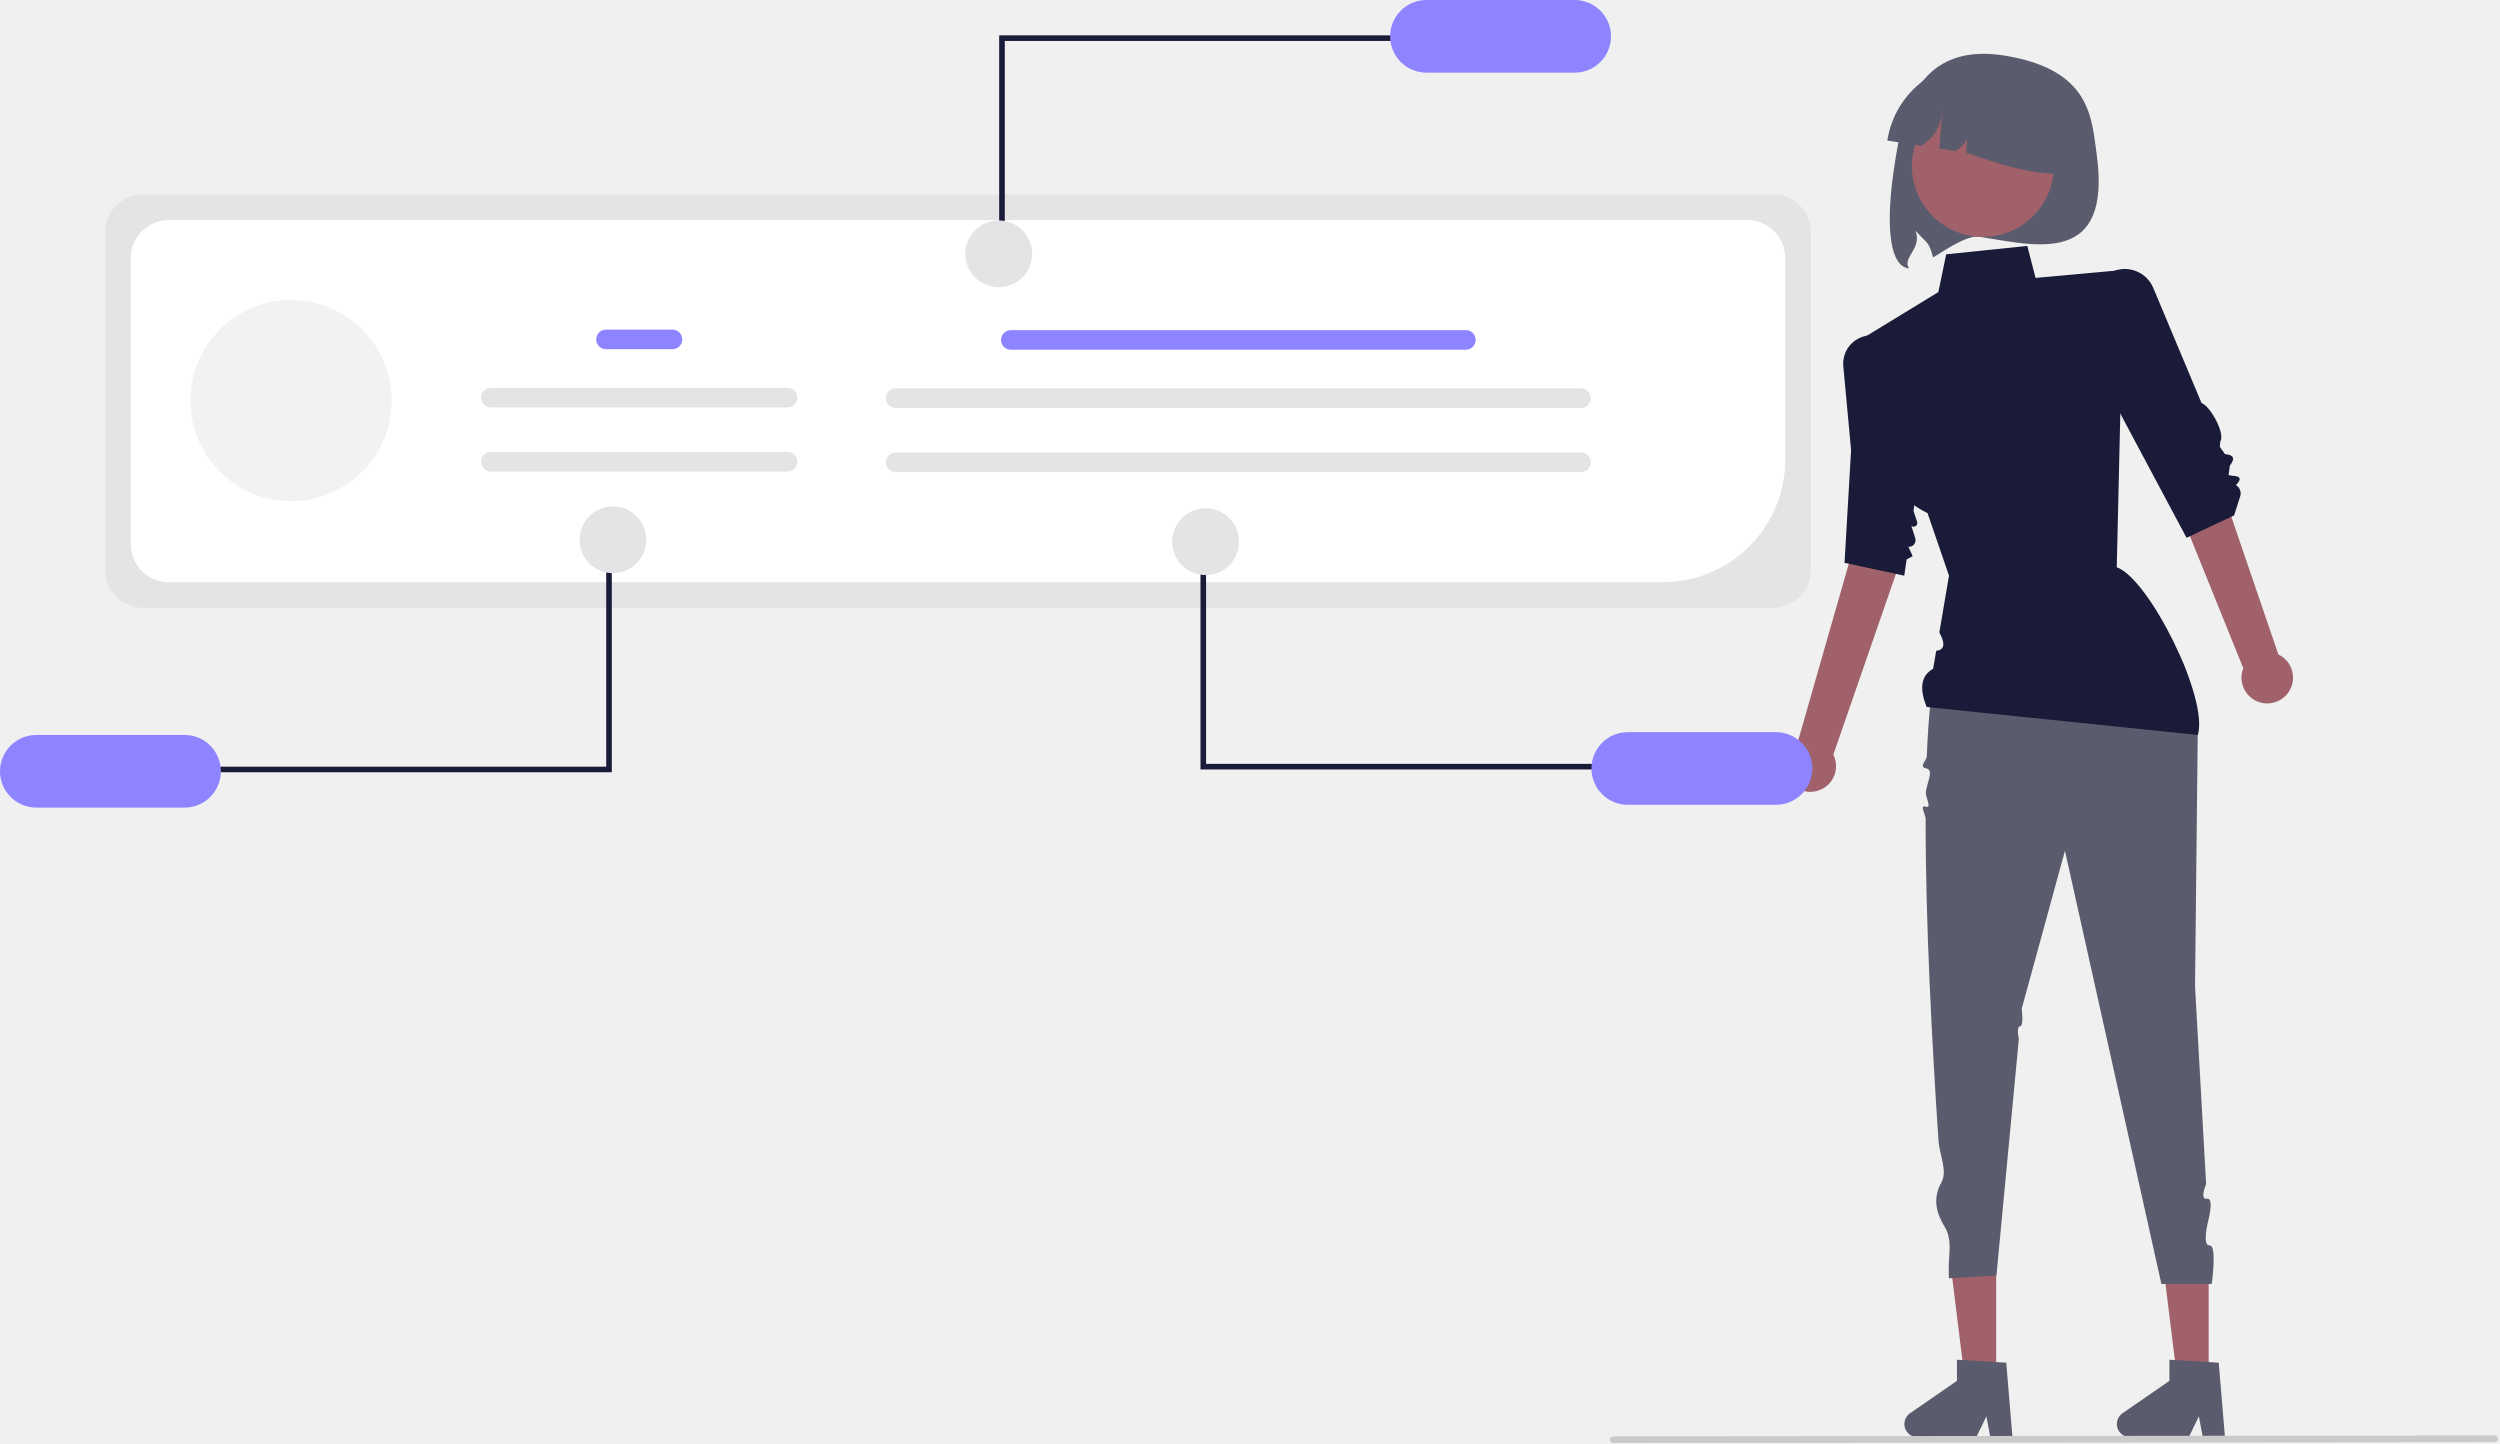
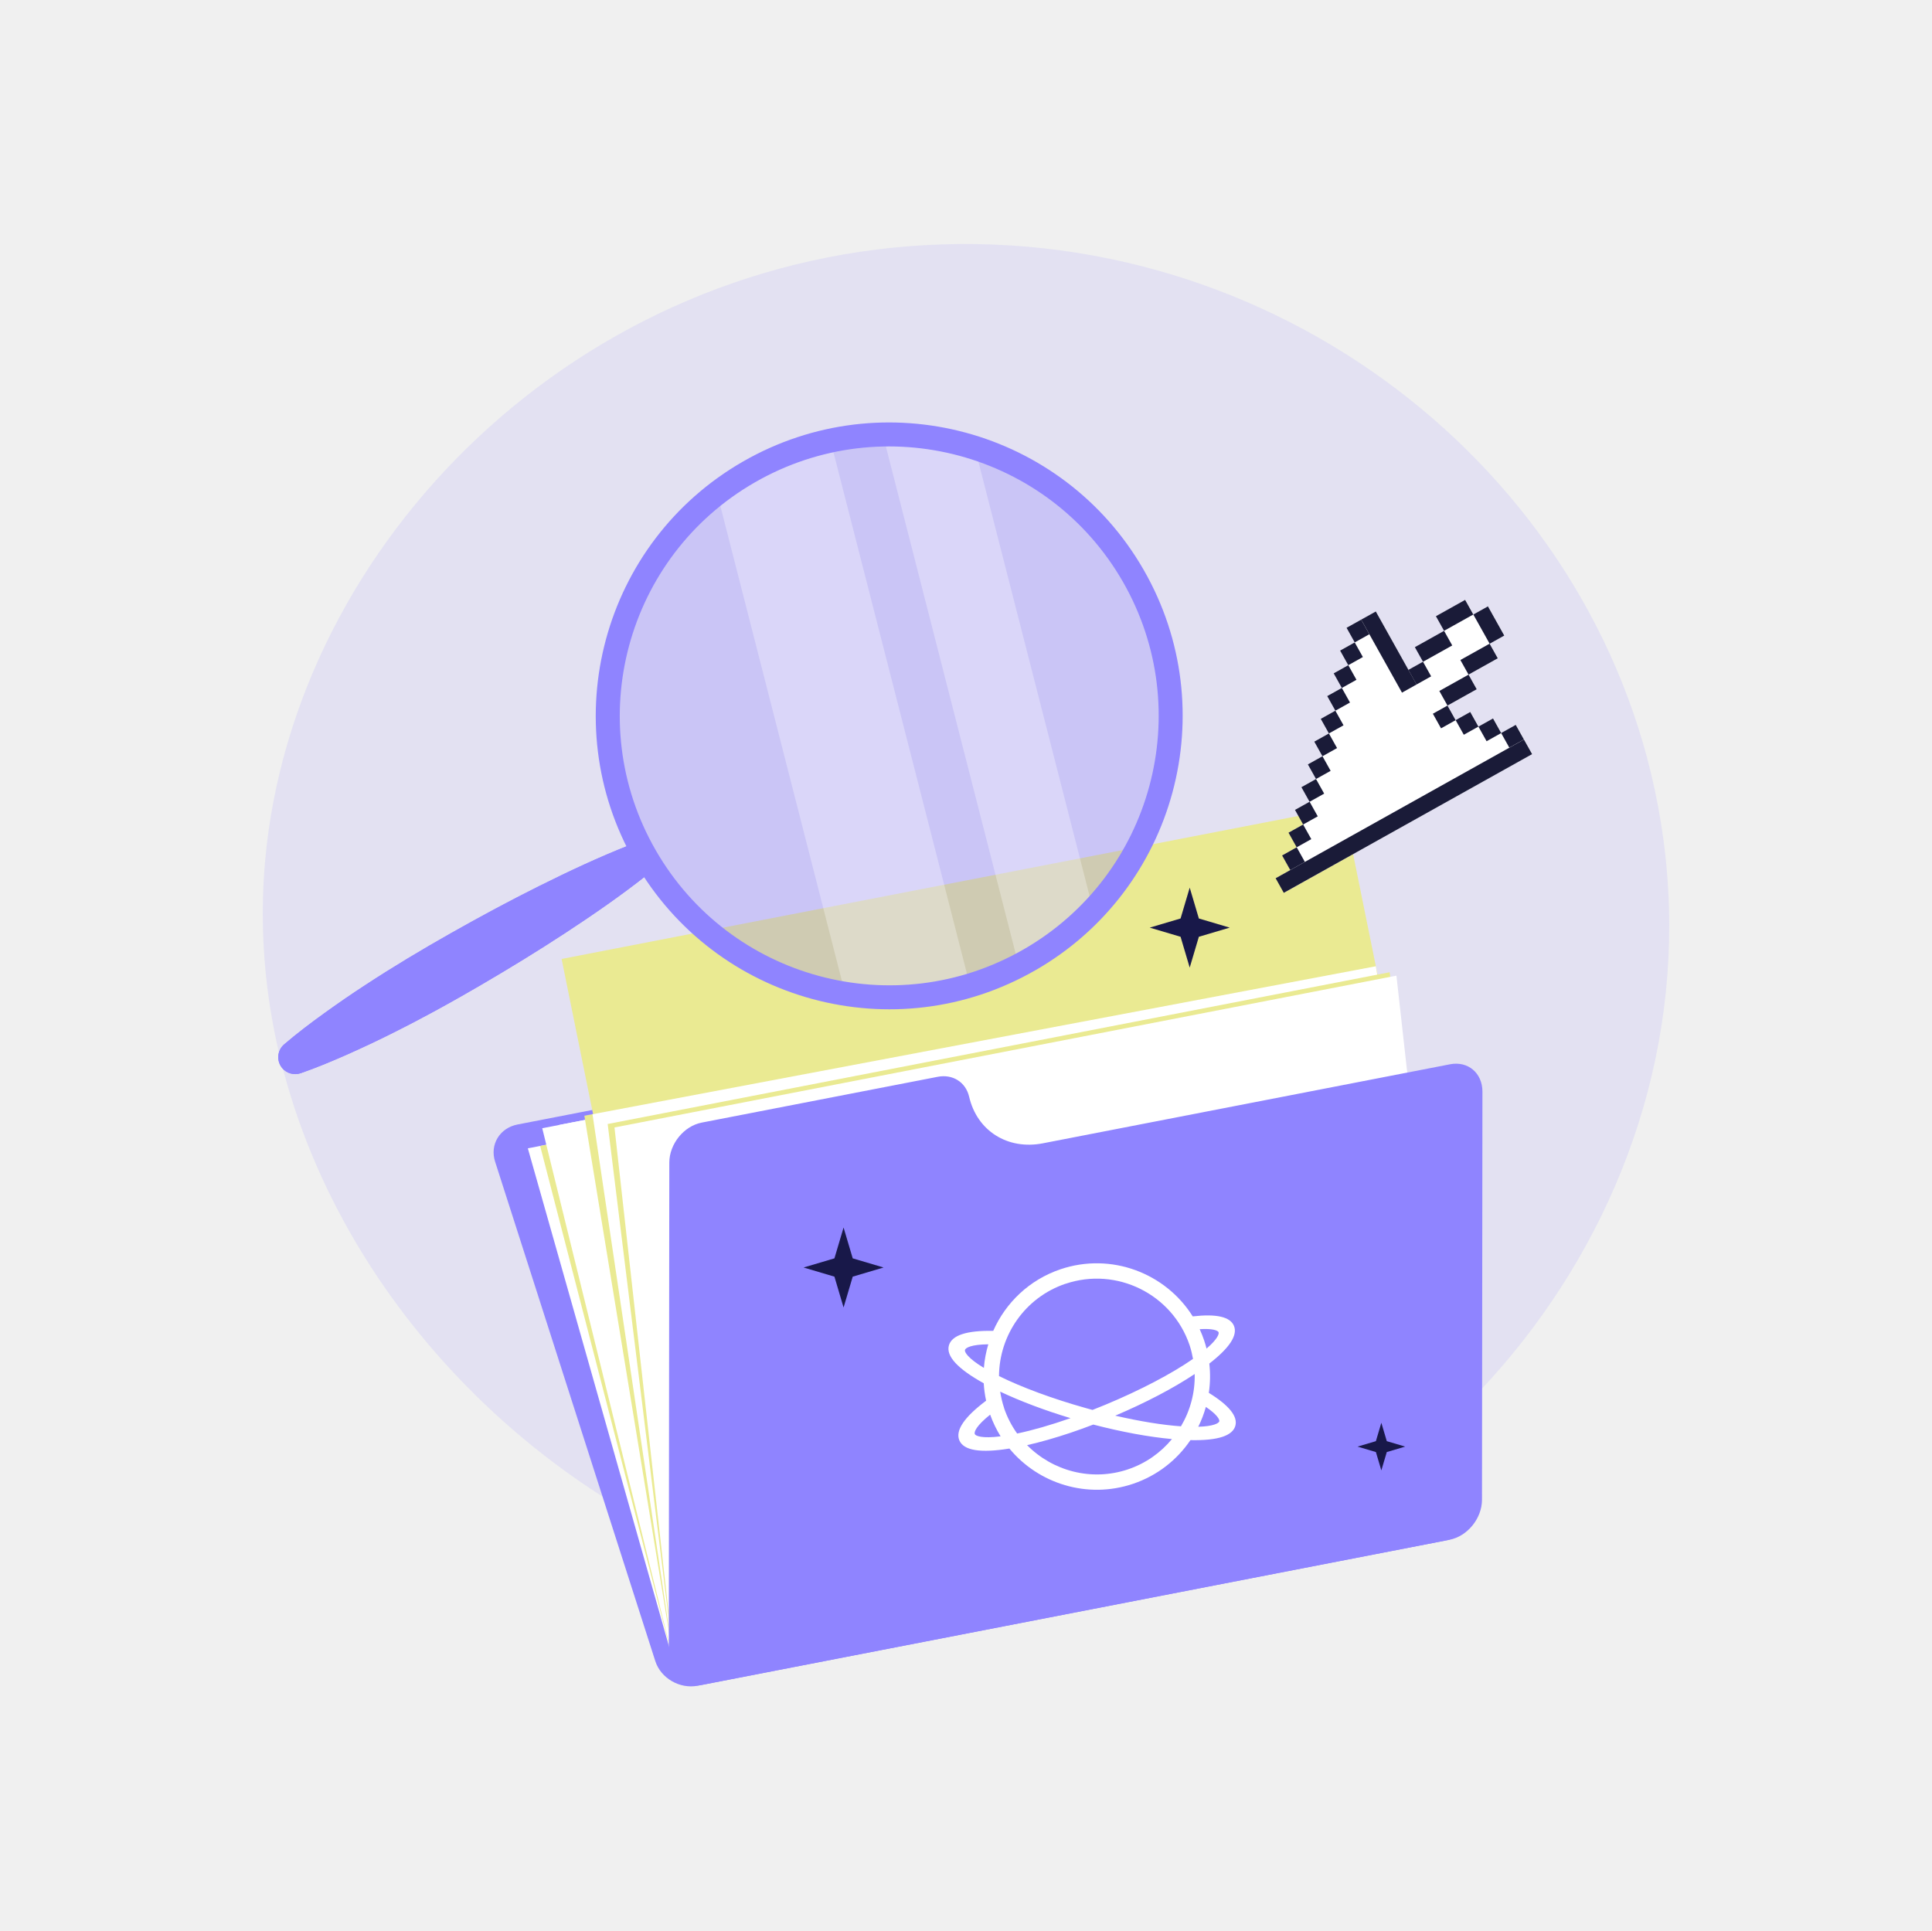
- <svg xmlns="http://www.w3.org/2000/svg" width="693" height="400" viewBox="0 0 693 400" fill="none">
-   <g clip-path="url(#clip0_1388_30647)">
-     <path d="M581.158 42.46C585.622 74.022 564.279 68.076 548.712 65.636C545.003 65.053 538.206 70.039 535.862 71.37C534.546 66.695 534.468 67.868 530.998 63.961C532.869 69.102 527.112 71.393 529.209 74.399C523.998 74.029 521.693 62.941 526.369 38.763C528.426 28.124 533.791 11.819 555.756 15.422C579.552 19.327 579.76 32.578 581.158 42.46Z" fill="#5A5B6C" />
-     <path d="M549.661 65.67C560.533 65.67 569.346 56.861 569.346 45.994C569.346 35.127 560.533 26.317 549.661 26.317C538.788 26.317 529.975 35.127 529.975 45.994C529.975 56.861 538.788 65.67 549.661 65.67Z" fill="#A0616A" />
-     <path d="M523.164 38.973L532.594 40.413C536.753 37.809 538.337 33.947 538.534 29.405L537.586 41.175L542.093 41.864C545.035 39.902 546.35 37.778 545.558 35.443L545.005 42.309C557.019 46.635 568.664 49.826 578.495 47.424C579.002 44.111 578.85 40.731 578.05 37.477C577.249 34.223 575.816 31.158 573.83 28.457C571.845 25.757 569.347 23.474 566.478 21.738C563.61 20.003 560.428 18.849 557.113 18.343L552.26 17.601C548.946 17.095 545.564 17.246 542.308 18.046C539.052 18.846 535.986 20.279 533.284 22.264C530.582 24.248 528.298 26.745 526.562 29.612C524.825 32.479 523.671 35.66 523.164 38.973Z" fill="#5A5B6C" />
-     <path d="M491.45 168.485H39.67C36.874 168.481 34.193 167.37 32.216 165.393C30.238 163.417 29.126 160.737 29.123 157.943V64.426C29.126 61.631 30.238 58.952 32.216 56.976C34.193 54.999 36.874 53.888 39.67 53.884H491.45C494.246 53.888 496.927 54.999 498.904 56.976C500.881 58.952 501.994 61.631 501.997 64.426V157.942C501.994 160.737 500.881 163.417 498.904 165.393C496.927 167.37 494.246 168.481 491.45 168.485Z" fill="#E4E4E7" />
-     <path d="M460.957 161.374H46.786C43.989 161.371 41.309 160.259 39.331 158.283C37.354 156.306 36.242 153.627 36.239 150.832V71.543C36.242 68.748 37.354 66.068 39.331 64.092C41.309 62.116 43.989 61.004 46.786 61.001H484.336C487.132 61.004 489.813 62.116 491.79 64.092C493.767 66.068 494.879 68.748 494.883 71.543V127.465C494.873 136.455 491.295 145.074 484.935 151.431C478.575 157.788 469.952 161.364 460.957 161.374Z" fill="white" />
-     <path d="M406.337 96.946H280.202C279.48 96.946 278.788 96.66 278.278 96.15C277.768 95.64 277.481 94.948 277.481 94.227C277.481 93.506 277.768 92.815 278.278 92.305C278.788 91.795 279.48 91.508 280.202 91.508H406.337C407.058 91.508 407.75 91.795 408.26 92.305C408.77 92.815 409.057 93.506 409.057 94.227C409.057 94.948 408.77 95.64 408.26 96.15C407.75 96.66 407.058 96.946 406.337 96.946Z" fill="#8F84FF" />
-     <path d="M438.263 113.084H248.276C247.554 113.084 246.862 112.797 246.352 112.288C245.842 111.778 245.556 111.086 245.556 110.365C245.556 109.644 245.842 108.952 246.352 108.443C246.862 107.933 247.554 107.646 248.276 107.646H438.263C438.984 107.646 439.676 107.933 440.186 108.443C440.696 108.952 440.983 109.644 440.983 110.365C440.983 111.086 440.696 111.778 440.186 112.288C439.676 112.797 438.984 113.084 438.263 113.084Z" fill="#E4E4E7" />
-     <path d="M438.263 130.866H248.276C247.554 130.866 246.862 130.58 246.352 130.07C245.842 129.56 245.556 128.868 245.556 128.147C245.556 127.426 245.842 126.735 246.352 126.225C246.862 125.715 247.554 125.428 248.276 125.428H438.263C438.984 125.428 439.676 125.715 440.186 126.225C440.696 126.735 440.983 127.426 440.983 128.147C440.983 128.868 440.696 129.56 440.186 130.07C439.676 130.58 438.984 130.866 438.263 130.866Z" fill="#E4E4E7" />
-     <path d="M278.525 69.48H276.975V9.8H389.085V11.349H278.525V69.48Z" fill="#1A1B38" />
-     <path d="M436.494 -3.05176e-05H395.419C392.747 -3.05176e-05 390.184 1.061 388.295 2.949C386.405 4.838 385.344 7.399 385.344 10.07C385.344 12.741 386.405 15.302 388.295 17.191C390.184 19.079 392.747 20.14 395.419 20.14H436.494C439.166 20.14 441.729 19.079 443.619 17.191C445.508 15.302 446.569 12.741 446.569 10.07C446.569 7.399 445.508 4.838 443.619 2.949C441.729 1.061 439.166 -3.05176e-05 436.494 -3.05176e-05Z" fill="#8F84FF" />
-     <path d="M276.85 79.617C281.964 79.617 286.109 75.474 286.109 70.364C286.109 65.253 281.964 61.11 276.85 61.11C271.737 61.11 267.592 65.253 267.592 70.364C267.592 75.474 271.737 79.617 276.85 79.617Z" fill="#E4E4E7" />
-     <path d="M612.242 383.591H603.687L599.616 350.612H612.242V383.591Z" fill="#A0616A" />
-     <path d="M616.757 398.405H610.622L609.527 392.616L606.723 398.405H590.452C589.672 398.405 588.913 398.156 588.284 397.694C587.656 397.232 587.192 396.581 586.96 395.837C586.728 395.093 586.74 394.294 586.994 393.557C587.249 392.82 587.732 392.184 588.374 391.741L601.367 382.772V376.919L615.033 377.735L616.757 398.405Z" fill="#5A5B6C" />
-     <path d="M553.341 383.591H544.787L540.715 350.612H553.341V383.591Z" fill="#A0616A" />
-     <path d="M557.856 398.405H551.721L550.626 392.616L547.822 398.405H531.552C530.772 398.405 530.012 398.156 529.384 397.694C528.756 397.232 528.292 396.581 528.06 395.837C527.827 395.093 527.839 394.294 528.094 393.557C528.348 392.82 528.831 392.184 529.473 391.741L542.466 382.772V376.919L556.133 377.735L557.856 398.405Z" fill="#5A5B6C" />
-     <path d="M634.32 191.954C634.921 191.109 635.33 190.142 635.517 189.122C635.705 188.102 635.666 187.053 635.404 186.05C635.142 185.046 634.663 184.113 634.001 183.314C633.338 182.516 632.509 181.872 631.571 181.429L610.717 120.424L598.292 126.943L621.841 185.241C621.2 186.865 621.178 188.668 621.778 190.308C622.378 191.948 623.559 193.31 625.097 194.138C626.636 194.965 628.424 195.2 630.124 194.797C631.824 194.395 633.317 193.383 634.32 191.954Z" fill="#A0616A" />
-     <path d="M503.889 219.187C504.883 218.891 505.8 218.38 506.576 217.691C507.351 217.002 507.966 216.151 508.376 215.199C508.787 214.246 508.984 213.216 508.953 212.179C508.923 211.142 508.665 210.125 508.198 209.199L529.296 148.278L515.489 145.779L498.18 206.223C496.675 207.109 495.548 208.517 495.013 210.179C494.477 211.841 494.57 213.641 495.273 215.239C495.977 216.837 497.243 218.122 498.831 218.85C500.419 219.577 502.218 219.697 503.889 219.187Z" fill="#A0616A" />
-     <path d="M537.163 182.814C537.163 182.814 592.183 168.773 589.864 173.518C589.864 173.518 606.851 168.263 609.211 203.298L608.464 273.446L611.534 328.209C611.534 328.209 609.663 332.667 611.762 332.277C613.861 331.888 612.107 338.428 612.107 338.428C612.107 338.428 610.339 345.389 612.488 345.223C614.636 345.056 613.086 355.901 613.086 355.901H599.136L572.407 235.834L560.413 279.643C560.413 279.643 561.073 284.338 559.955 284.486C558.836 284.635 559.621 288.01 559.621 288.01L559.201 292.445L553.411 353.577L540.236 354.352C540.236 354.352 540.132 353.011 540.236 349.704C540.312 347.248 541.069 343.324 539.075 340.089C536.861 336.496 535.576 332.34 538.154 327.763C539.939 324.594 537.62 320.23 537.344 316.106C535.603 290.086 533.731 255.362 533.786 226.982C533.788 225.849 532.017 223.018 533.801 223.616C535.585 224.213 533.825 221.061 533.844 219.808C533.878 217.484 536.278 213.432 533.994 213.013C531.71 212.594 534.066 210.785 534.109 209.698C534.559 198.222 535.51 188.773 537.163 182.814Z" fill="#5A5B6C" />
-     <path d="M561.963 68.168L539.488 70.492L537.31 80.965L515.978 93.989L523.36 113.939C523.36 113.939 517.364 134.141 534.312 142.244L540.263 159.575L538.166 171.887L537.584 175.304C539.072 178.064 539.333 180.092 536.716 180.404L535.872 185.363C532.12 187.533 532.248 191.391 534.063 195.983L609.239 203.729C612.331 193.636 595.643 160.312 586.764 157.251L587.92 107.464L589.836 74.709L564.261 77.033L561.963 68.168Z" fill="#1A1B38" />
-     <path d="M583.985 76.179C585.029 75.425 586.23 74.916 587.499 74.691C588.768 74.466 590.071 74.53 591.311 74.878C592.551 75.227 593.697 75.851 594.662 76.704C595.627 77.558 596.387 78.618 596.885 79.805L610.26 111.708C612.788 112.622 616.945 120.4 615.439 122.392C615.47 124.499 614.739 122.969 616.782 125.892C619.108 126.057 619.715 127.036 618.11 129.06L617.764 131.688L618.711 131.866C621.246 131.957 621.377 132.901 619.795 134.453C620.32 134.768 620.722 135.251 620.937 135.824C621.153 136.397 621.168 137.026 620.98 137.609L619.286 142.877L606.111 149.074L584.438 108.449L580.94 85.988C580.316 84.244 580.275 82.345 580.825 80.576C581.374 78.807 582.483 77.264 583.985 76.179Z" fill="#1A1B38" />
-     <path d="M523.92 94.866C522.736 93.841 521.272 93.194 519.717 93.008C518.162 92.822 516.587 93.104 515.194 93.82C513.801 94.535 512.655 95.651 511.901 97.023C511.148 98.396 510.822 99.962 510.966 101.52C512.009 112.791 513.12 124.784 513.12 124.784L511.301 156.019L527.863 159.575L528.502 155.096L530.188 154.152L529.007 151.561C529.305 151.591 529.606 151.545 529.883 151.43C530.16 151.314 530.403 151.132 530.592 150.899C530.781 150.666 530.909 150.391 530.966 150.096C531.022 149.802 531.004 149.498 530.914 149.212L529.832 145.779C530.002 145.917 530.212 145.996 530.43 146.005C530.649 146.013 530.864 145.951 531.044 145.827C531.224 145.703 531.359 145.523 531.429 145.316C531.499 145.109 531.499 144.885 531.431 144.677L530.425 141.631L534.82 110.841L525.335 96.477C524.939 95.877 524.463 95.335 523.92 94.866Z" fill="#1A1B38" />
-     <path d="M334.325 153.615H332.775V213.295H444.886V211.746H334.325V153.615Z" fill="#1A1B38" />
-     <path d="M502.37 213.024C502.367 210.354 501.305 207.795 499.416 205.907C497.527 204.019 494.966 202.957 492.295 202.954H451.219C448.547 202.954 445.985 204.015 444.095 205.904C442.206 207.792 441.144 210.354 441.144 213.024C441.144 215.695 442.206 218.257 444.095 220.145C445.985 222.034 448.547 223.095 451.219 223.095H492.295C494.966 223.092 497.527 222.03 499.416 220.142C501.305 218.254 502.367 215.694 502.37 213.024Z" fill="#8F84FF" />
-     <path d="M334.201 159.405C339.314 159.405 343.459 155.262 343.459 150.151C343.459 145.04 339.314 140.897 334.201 140.897C329.088 140.897 324.943 145.04 324.943 150.151C324.943 155.262 329.088 159.405 334.201 159.405Z" fill="#E4E4E7" />
-     <path d="M168.045 154.389H169.595V214.07H57.485V212.52H168.045V154.389Z" fill="#1A1B38" />
-     <path d="M10.075 223.869H51.151C53.823 223.869 56.385 222.808 58.275 220.92C60.164 219.031 61.226 216.47 61.226 213.799C61.226 211.128 60.164 208.567 58.275 206.678C56.385 204.79 53.823 203.729 51.151 203.729H10.075C7.403 203.729 4.84 204.79 2.951 206.678C1.061 208.567 0 211.128 0 213.799C0 216.47 1.061 219.031 2.951 220.92C4.84 222.808 7.403 223.869 10.075 223.869Z" fill="#8F84FF" />
-     <path d="M169.899 158.886C175.012 158.886 179.158 154.743 179.158 149.633C179.158 144.522 175.012 140.379 169.899 140.379C164.786 140.379 160.641 144.522 160.641 149.633C160.641 154.743 164.786 158.886 169.899 158.886Z" fill="#E4E4E7" />
-     <path d="M665.704 399.206H639.984L639.874 399.006C639.545 398.409 639.227 397.778 638.931 397.129C636.281 391.46 635.162 384.976 634.173 379.255L633.429 374.943C633.339 374.421 633.407 373.884 633.624 373.401C633.842 372.917 634.198 372.509 634.648 372.23C635.099 371.95 635.622 371.811 636.152 371.83C636.682 371.85 637.194 372.027 637.622 372.339C641.531 375.182 645.441 378.022 649.353 380.859C650.834 381.936 652.526 383.183 654.146 384.53C654.302 383.771 654.466 383.01 654.629 382.26C654.742 381.742 655.007 381.269 655.39 380.902C655.773 380.536 656.257 380.291 656.779 380.201C657.302 380.111 657.84 380.178 658.324 380.395C658.808 380.612 659.216 380.969 659.497 381.419L662.506 386.251C664.701 389.78 666.638 393.258 666.243 397.008C666.245 397.054 666.242 397.1 666.233 397.145C666.154 397.761 666.008 398.366 665.796 398.95L665.704 399.206Z" fill="#F0F0F0" />
-     <path d="M691.519 399.762L447.114 400C446.87 399.999 446.637 399.901 446.465 399.728C446.293 399.555 446.196 399.321 446.196 399.078C446.196 398.834 446.293 398.6 446.465 398.427C446.637 398.254 446.87 398.157 447.114 398.155L691.519 397.917C691.763 397.918 691.996 398.016 692.169 398.189C692.341 398.362 692.437 398.596 692.437 398.84C692.437 399.083 692.341 399.317 692.169 399.49C691.996 399.663 691.763 399.761 691.519 399.762Z" fill="#CACACA" />
-     <path d="M80.683 138.928C96.092 138.928 108.584 126.443 108.584 111.041C108.584 95.64 96.092 83.154 80.683 83.154C65.274 83.154 52.783 95.64 52.783 111.041C52.783 126.443 65.274 138.928 80.683 138.928Z" fill="#F2F2F2" />
-     <path d="M186.395 96.8H167.986C167.264 96.8 166.573 96.514 166.062 96.004C165.552 95.494 165.266 94.802 165.266 94.081C165.266 93.36 165.552 92.669 166.062 92.159C166.573 91.649 167.264 91.362 167.986 91.362H186.395C187.116 91.362 187.808 91.649 188.318 92.159C188.828 92.669 189.115 93.36 189.115 94.081C189.115 94.802 188.828 95.494 188.318 96.004C187.808 96.514 187.116 96.8 186.395 96.8Z" fill="#8F84FF" />
-     <path d="M218.321 112.938H136.06C135.339 112.938 134.647 112.651 134.137 112.142C133.626 111.632 133.34 110.94 133.34 110.219C133.34 109.498 133.626 108.806 134.137 108.297C134.647 107.787 135.339 107.5 136.06 107.5H218.321C219.042 107.5 219.734 107.787 220.244 108.297C220.754 108.806 221.041 109.498 221.041 110.219C221.041 110.94 220.754 111.632 220.244 112.142C219.734 112.651 219.042 112.938 218.321 112.938Z" fill="#E4E4E7" />
-     <path d="M218.321 130.72H136.06C135.339 130.72 134.647 130.433 134.137 129.924C133.626 129.414 133.34 128.722 133.34 128.001C133.34 127.28 133.626 126.588 134.137 126.079C134.647 125.569 135.339 125.282 136.06 125.282H218.321C219.042 125.282 219.734 125.569 220.244 126.079C220.754 126.588 221.041 127.28 221.041 128.001C221.041 128.722 220.754 129.414 220.244 129.924C219.734 130.433 219.042 130.72 218.321 130.72Z" fill="#E4E4E7" />
-   </g>
+ <svg xmlns="http://www.w3.org/2000/svg" id="Zoom" viewBox="0 0 397.13 396.85">
  <defs>
-     <clipPath id="clip0_1388_30647">
-       <rect width="692.437" height="400" fill="white" />
-     </clipPath>
+     <style>
+       .cls-1 {
+         fill: #eaea92;
+       }
+ 
+       .cls-2, .cls-3, .cls-4 {
+         fill: #8f84ff;
+       }
+ 
+       .cls-2, .cls-5 {
+         opacity: .3;
+       }
+ 
+       .cls-6, .cls-5 {
+         fill: #fff;
+       }
+ 
+       .cls-3 {
+         opacity: .14;
+       }
+ 
+       .cls-7 {
+         fill: #181849;
+       }
+ 
+       .cls-8 {
+         fill: #1a1b38;
+       }
+     </style>
  </defs>
+   <path class="cls-4" d="M129.55,173.68c-6.44,2.53-12.65,5.45-18.79,8.51-6.13,3.06-12.16,6.31-18.12,9.68-5.96,3.37-11.83,6.88-17.56,10.64-2.87,1.87-5.7,3.82-8.49,5.83-2.79,2.02-5.54,4.09-8.18,6.36-1.46,1.25-1.62,3.44-.37,4.9.95,1.11,2.47,1.47,3.78,1.02,3.29-1.14,6.47-2.48,9.62-3.87,3.14-1.4,6.25-2.86,9.31-4.4,6.13-3.06,12.13-6.36,18.04-9.82,5.91-3.45,11.75-7.02,17.48-10.78,5.73-3.76,11.39-7.66,16.81-11.95,1.55-1.22,1.81-3.47.59-5.02-1-1.26-2.68-1.67-4.11-1.11Z" />
+   <path class="cls-3" d="M194.07,50.23c74.01-2.19,138.12,51.52,147.8,121.98,10.59,77.04-47.69,146.36-119.41,157.46-89.2,13.81-175.73-66.08-167.96-152.75,5.85-65.3,64.33-124.47,139.57-126.69Z" />
+   <path class="cls-8" d="M90.67,198.68c.14.05.25.11.35.19.1.02.2.04.3.06.46.09.46.85,0,.93-.1.02-.2.04-.3.06-.1.08-.21.14-.35.19-.46.16-.93-.25-.93-.71,0-.46.47-.87.93-.71Z" />
+   <path class="cls-4" d="M162.94,225.43h0c-1.62-2.75-4.97-4.27-8.07-3.67l-48.48,9.41c-3.68.71-5.75,4.14-4.62,7.64l32.93,102.68c1.12,3.51,5.02,5.77,8.7,5.06l153.84-29.87c3.68-.71,5.75-4.14,4.62-7.64l-27.66-86.24c-1.12-3.51-5.02-5.77-8.7-5.06l-83.71,16.25c-7.25,1.41-15.06-2.14-18.85-8.56Z" />
+   <polygon class="cls-6" points="299.39 311.24 138.65 342.45 108.5 236.07 269.23 204.87 299.39 311.24" />
+   <polygon class="cls-1" points="299.39 311.24 138.65 342.45 111.03 235.58 269.23 204.87 299.39 311.24" />
+   <polygon class="cls-6" points="299.39 311.24 138.65 342.45 111.46 231.94 272.2 200.73 299.39 311.24" />
+   <polygon class="cls-6" points="299.39 311.24 138.65 342.45 114.8 231.29 272.2 200.73 299.39 311.24" />
+   <polygon class="cls-1" points="299.39 280.37 138.65 311.57 115.44 197.14 276.18 165.94 299.39 280.37" />
+   <polygon class="cls-1" points="299.39 311.24 138.65 342.45 120.12 229.37 279.82 198.36 299.39 311.24" />
+   <polygon class="cls-6" points="300.96 307.85 138.65 342.45 121.79 229.06 282.81 198.64 300.96 307.85" />
+   <polygon class="cls-1" points="299.39 311.24 138.65 342.45 124.91 231.07 285.65 199.87 299.39 311.24" />
+   <polygon class="cls-6" points="299.39 311.24 138.65 342.45 126.31 231.78 287.04 200.57 299.39 311.24" />
+   <path class="cls-4" d="M199.21,225.47h0c-.69-3-3.38-4.71-6.48-4.1l-48.48,9.41c-3.68.71-6.66,4.39-6.67,8.21l-.11,101.8c0,3.82,2.97,6.33,6.65,5.62l153.84-29.87c3.68-.71,6.66-4.39,6.67-8.21l.09-83.92c0-3.82-2.97-6.33-6.65-5.62l-83.71,16.25c-7.25,1.41-13.53-2.57-15.15-9.58Z" />
+   <path class="cls-2" d="M153.88,195.95c26.94,15.96,61.72,7.06,77.68-19.88,15.96-26.94,7.06-61.72-19.88-77.68-26.94-15.96-61.72-7.07-77.68,19.87-15.96,26.94-7.06,61.72,19.88,77.68Z" />
+   <path class="cls-5" d="M181.76,90.48l27.36,106.91c.76-.4,1.52-.82,2.26-1.25,4.76-2.77,9.13-6.25,12.98-10.41h0s-23.63-92.34-23.63-92.34c-6.21-2.08-12.62-3.03-18.97-2.91Z" />
+   <path class="cls-5" d="M147.71,102.6l25.72,100.51c8.64,1.45,17.42.84,25.66-1.64l-28.09-109.76c-8.42,1.78-16.41,5.47-23.3,10.89Z" />
+   <path class="cls-4" d="M212.83,199.46c-28.88,16.6-65.74,6.64-82.34-22.24-16.6-28.88-6.64-65.74,22.24-82.34,28.88-16.6,65.74-6.64,82.34,22.24,16.6,28.88,6.64,65.75-22.23,82.34ZM210.38,195.19c26.52-15.24,35.66-49.09,20.42-75.62-15.24-26.51-49.09-35.66-75.61-20.42-26.52,15.24-35.66,49.09-20.42,75.61,15.24,26.52,49.09,35.67,75.61,20.43Z" />
+   <path class="cls-4" d="M133.07,179.81c-5.43,4.3-11.08,8.19-16.81,11.95-5.74,3.76-11.58,7.33-17.49,10.78-.95.56-1.91,1.11-2.87,1.66-4.98,2.86-10.02,5.59-15.17,8.16-3.06,1.54-6.17,3-9.31,4.4-3.15,1.39-6.33,2.73-9.62,3.87-1.3.45-2.82.09-3.77-1.02-1.25-1.46-1.08-3.65.37-4.9,2.65-2.27,5.4-4.34,8.19-6.36,2.79-2.01,5.61-3.96,8.48-5.83,5.74-3.76,11.61-7.28,17.57-10.65,1.23-.69,2.46-1.38,3.7-2.07,4.75-2.63,9.55-5.18,14.42-7.61,6.13-3.06,12.34-5.98,18.78-8.51,1.43-.56,3.12-.15,4.11,1.11,1.23,1.55.97,3.8-.58,5.02Z" />
+   <path class="cls-6" d="M278.46,132.05l-3,1.68,1.68,3-3,1.68,1.68,3-3,1.68,1.68,3-3,1.68,1.68,3-3,1.68,1.68,3-3,1.68,1.68,3-3,1.68,1.68,3-3,1.68,1.68,3-3,1.68,1.68,3-3,1.68,1.68,3-3,1.68,1.68,3,51.04-28.52-1.68-3-1.68-3-3,1.68-1.68-3-3,1.68-1.68-3-3,1.68-1.68-3,6.01-3.36-1.68-3,6.01-3.36-1.68-3,3-1.68-3.35-6-3,1.68-1.68-3-6.01,3.36,1.68,3-6.01,3.36,1.68,3-3,1.68-6.71-12.01-3,1.68-3,1.68,1.68,3Z" />
+   <rect class="cls-8" x="259.33" y="166.05" width="58.47" height="3.44" transform="translate(-45.17 162.06) rotate(-29.19)" />
+   <rect class="cls-8" x="264.16" y="174.79" width="3.44" height="3.44" transform="translate(-52.32 152.1) rotate(-29.19)" />
+   <rect class="cls-8" x="265.48" y="170.11" width="3.44" height="3.44" transform="translate(-49.87 152.15) rotate(-29.19)" />
+   <rect class="cls-8" x="266.81" y="165.43" width="3.44" height="3.44" transform="translate(-47.42 152.2) rotate(-29.19)" />
+   <rect class="cls-8" x="268.13" y="160.75" width="3.44" height="3.44" transform="translate(-44.97 152.26) rotate(-29.19)" />
+   <rect class="cls-8" x="269.46" y="156.07" width="3.44" height="3.44" transform="translate(-42.52 152.31) rotate(-29.19)" />
+   <rect class="cls-8" x="270.78" y="151.39" width="3.44" height="3.44" transform="translate(-40.07 152.36) rotate(-29.19)" />
+   <rect class="cls-8" x="272.11" y="146.71" width="3.44" height="3.44" transform="translate(-37.62 152.41) rotate(-29.19)" />
+   <rect class="cls-8" x="273.43" y="142.03" width="3.44" height="3.44" transform="translate(-35.16 152.46) rotate(-29.19)" />
+   <rect class="cls-8" x="274.76" y="137.35" width="3.44" height="3.44" transform="translate(-32.71 152.52) rotate(-29.19)" />
+   <rect class="cls-8" x="276.08" y="132.67" width="3.44" height="3.44" transform="translate(-30.26 152.57) rotate(-29.19)" />
+   <rect class="cls-8" x="277.41" y="127.99" width="3.44" height="3.44" transform="translate(-27.81 152.62) rotate(-29.19)" />
+   <rect class="cls-8" x="283.77" y="125.44" width="3.44" height="17.19" transform="translate(-29.11 156.27) rotate(-29.19)" />
+   <rect class="cls-8" x="290.12" y="136.64" width="3.44" height="3.44" transform="translate(-30.42 159.92) rotate(-29.19)" />
+   <rect class="cls-8" x="295.15" y="145.65" width="3.44" height="3.44" transform="translate(-34.17 163.52) rotate(-29.19)" />
+   <rect class="cls-8" x="296.26" y="140.13" width="6.88" height="3.44" transform="translate(-31.12 164.2) rotate(-29.19)" />
+   <rect class="cls-8" x="300.59" y="133.77" width="6.88" height="3.44" transform="translate(-27.47 165.5) rotate(-29.19)" />
+   <rect class="cls-8" x="304.3" y="125.04" width="3.44" height="6.88" transform="translate(-23.79 165.58) rotate(-29.19)" />
+   <rect class="cls-8" x="291.23" y="131.13" width="6.88" height="3.44" transform="translate(-27.37 160.6) rotate(-29.19)" />
+   <rect class="cls-8" x="295.56" y="124.77" width="6.88" height="3.44" transform="translate(-23.72 161.9) rotate(-29.19)" />
+   <rect class="cls-8" x="299.83" y="146.97" width="3.44" height="3.44" transform="translate(-34.22 165.97) rotate(-29.19)" />
+   <rect class="cls-8" x="304.51" y="148.3" width="3.44" height="3.44" transform="translate(-34.27 168.42) rotate(-29.19)" />
+   <rect class="cls-8" x="309.19" y="149.62" width="3.44" height="3.44" transform="translate(-34.33 170.87) rotate(-29.19)" />
+   <polygon class="cls-7" points="173.4 252.35 171.52 258.69 165.18 260.57 171.52 262.45 173.4 268.79 175.28 262.45 181.62 260.57 175.28 258.69 173.4 252.35" />
+   <polygon class="cls-7" points="283.94 292.49 282.82 296.27 279.05 297.39 282.82 298.51 283.94 302.28 285.06 298.51 288.84 297.39 285.06 296.27 283.94 292.49" />
+   <polygon class="cls-7" points="244.55 182.48 242.67 188.82 236.33 190.7 242.67 192.58 244.55 198.92 246.43 192.58 252.77 190.7 246.43 188.82 244.55 182.48" />
+   <path class="cls-6" d="M222.84,291.45c.62.17,1.24.34,1.85.5-6.22,2.4-12.01,4.07-16.61,4.88-5.54.98-9.34.71-10.07-1.05-.72-1.73,1.57-4.54,6.04-7.74.07.37.13.76.23,1.13-3.52,2.54-5.25,4.66-4.7,5.96.55,1.32,3.47,1.51,7.85.77,4.11-.7,9.5-2.23,15.42-4.45Z" />
+   <path class="cls-6" d="M247.13,280.34c-4.49,3.29-11.25,6.99-19.08,10.26-.52.22-1.04.43-1.56.64-.61-.15-1.23-.32-1.85-.48.98-.38,1.98-.79,2.98-1.2,8.13-3.39,15.07-7.18,19.31-10.34,3.21-2.39,4.88-4.43,4.36-5.67-.51-1.22-3.06-1.48-6.92-.91-.19-.32-.39-.64-.6-.95,5-.77,8.4-.43,9.08,1.21.7,1.67-1.53,4.38-5.72,7.45Z" />
+   <path class="cls-6" d="M253.1,292.89c-.49,1.74-3.92,2.49-9.11,2.3-5.1-.19-11.91-1.29-19.31-3.23-.61-.16-1.23-.33-1.85-.5-.06-.02-.12-.03-.18-.05-7.81-2.19-14.68-4.89-19.52-7.5-4.95-2.67-7.77-5.24-7.25-7.07.51-1.8,4.05-2.59,9.54-2.32-.17.33-.37.68-.52,1.03-4.33-.19-7,.4-7.39,1.76-.39,1.38,1.79,3.34,5.68,5.47,4.62,2.53,11.67,5.28,19.76,7.55.56.16,1.11.31,1.66.46.62.17,1.24.33,1.85.48,7.1,1.79,13.5,2.8,18.05,2.93,4,.12,6.57-.45,6.94-1.74.36-1.28-1.48-3.06-4.86-5.01.05-.37.09-.74.12-1.11,4.4,2.49,6.85,4.87,6.37,6.58Z" />
+   <path class="cls-6" d="M232.63,304.23c-11.71,3.96-24.46-2.36-28.41-14.07-3.95-11.71,2.36-24.46,14.07-28.41,11.71-3.96,24.46,2.36,28.41,14.07,3.95,11.71-2.36,24.46-14.07,28.41ZM218.74,263.1c-10.97,3.7-16.88,15.64-13.17,26.61,3.7,10.97,15.64,16.88,26.6,13.17,10.97-3.7,16.88-15.64,13.17-26.61-3.7-10.97-15.64-16.88-26.6-13.17Z" />
+   <path class="cls-6" d="M248.48,286.34c.29-1.97.33-3.99.1-6.02,4.16-3.22,5.87-5.83,5.06-7.76-.77-1.86-3.62-2.5-8.47-1.94-5.59-8.92-16.77-13.2-27.17-9.69-6.43,2.17-11.29,6.9-13.84,12.67-5.46-.11-8.52.9-9.11,2.99-.62,2.19,1.8,4.81,7.16,7.78.07,1.19.23,2.39.49,3.58-4.5,3.38-6.36,6.12-5.5,8.16.87,2.08,4.33,2.65,10.29,1.68,5.97,7.23,16.01,10.42,25.41,7.25,5-1.69,9.05-4.92,11.8-8.98,2.85.06,5.06-.17,6.61-.69,1.46-.49,2.34-1.25,2.62-2.25.54-1.94-1.29-4.21-5.45-6.78ZM206.39,289.43c-.37-1.11-.62-2.22-.8-3.34,4.12,1.95,9.09,3.83,14.46,5.45-3.99,1.4-7.77,2.49-10.97,3.16-1.13-1.57-2.05-3.34-2.7-5.26ZM242.76,293.22c-3.78-.26-8.45-1.02-13.52-2.19,6.28-2.67,11.96-5.65,16.33-8.56.1,3.82-.92,7.54-2.82,10.75ZM250.48,273.88c.15.35-.26,1.46-2.47,3.36-.15-.57-.31-1.14-.5-1.7-.27-.79-.57-1.55-.91-2.29,2.73-.18,3.74.29,3.88.62ZM219.02,263.92c10.51-3.55,21.96,2.11,25.51,12.63.31.93.53,1.87.7,2.81-4.39,3.05-10.83,6.43-17.96,9.4-.88.37-1.79.73-2.7,1.09-.46-.12-.91-.25-1.37-.38-6.82-1.91-13.19-4.27-17.85-6.58.05-8.36,5.32-16.16,13.67-18.98ZM198.35,277.52c.13-.45,1.31-1.13,4.8-1.16-.47,1.57-.78,3.19-.91,4.85-3.29-1.99-4.01-3.26-3.89-3.69ZM200.37,294.8c-.18-.44.34-1.73,3.16-3.98.57,1.59,1.29,3.08,2.15,4.46-3.79.48-5.15-.07-5.32-.48ZM231.89,302.06c-7.53,2.54-15.53.34-20.77-4.97,2.79-.63,5.82-1.5,9.01-2.57,1.5-.51,3.04-1.06,4.6-1.66,5.84,1.52,11.44,2.55,16.17,2.98-2.3,2.78-5.36,4.99-9.02,6.22ZM250.63,292.2c-.11.38-1.18,1.02-4.32,1.11.65-1.31,1.17-2.67,1.56-4.08,2.34,1.59,2.86,2.61,2.76,2.97Z" />
</svg>
